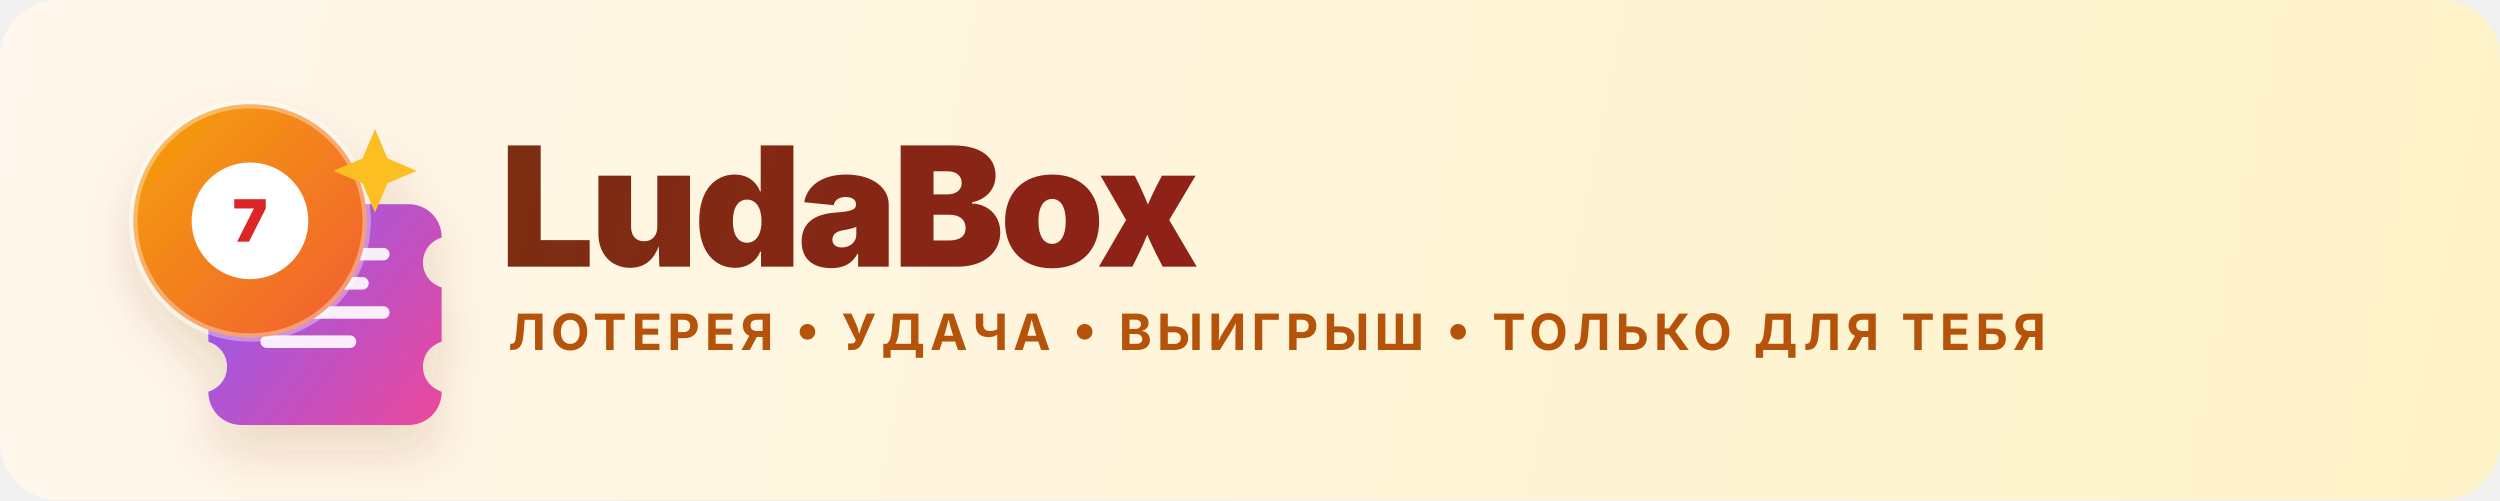
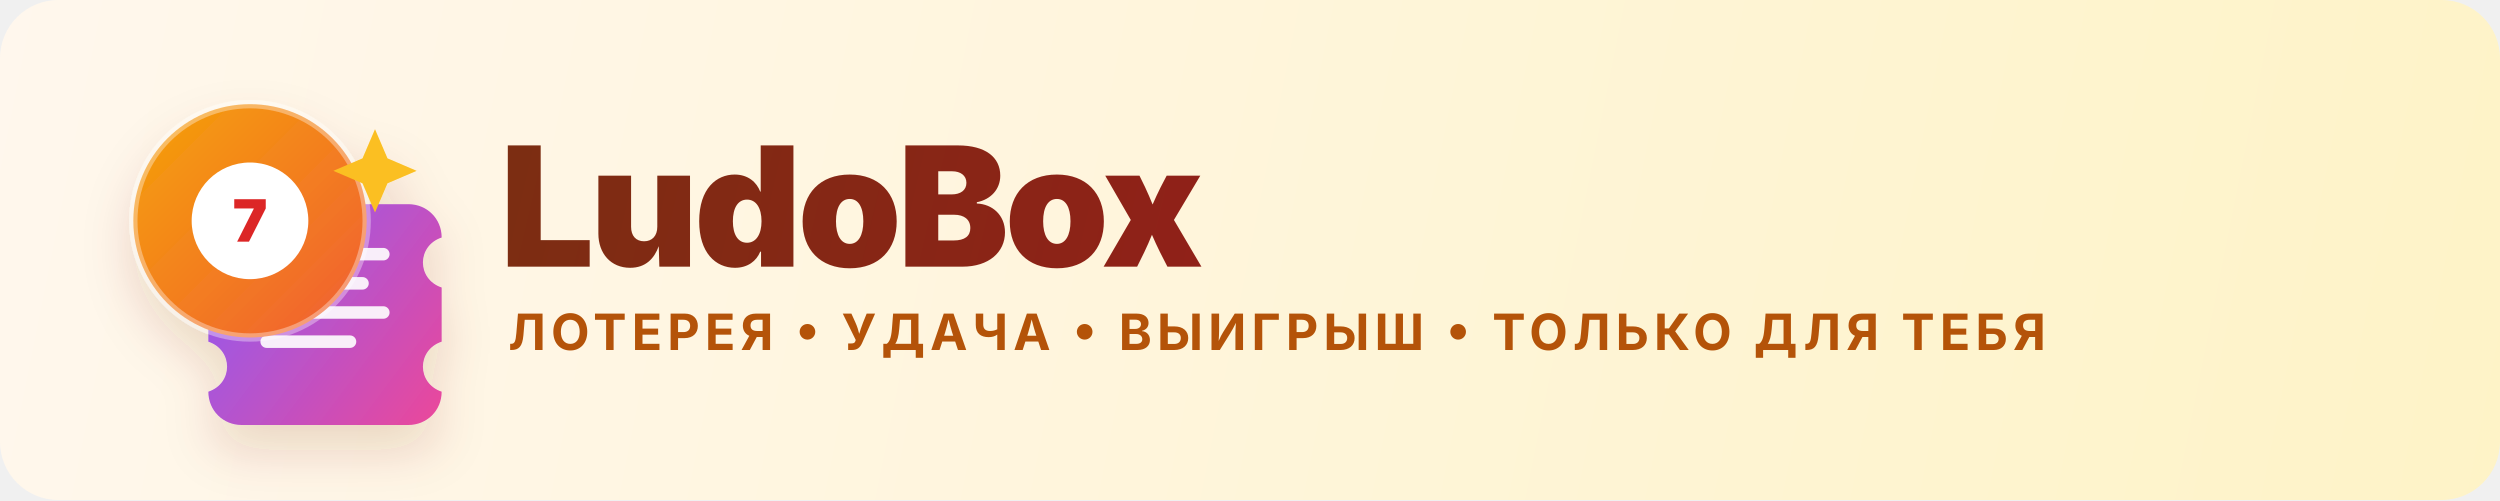
<svg xmlns="http://www.w3.org/2000/svg" width="1200" height="240" viewBox="0 0 1200 240" fill="none">
  <defs>
    <linearGradient id="bg" x1="0" y1="0" x2="1200" y2="240" gradientUnits="userSpaceOnUse">
      <stop stop-color="#FFF7ED" />
      <stop offset="1" stop-color="#FEF3C7" />
    </linearGradient>
    <linearGradient id="ballGrad" x1="36" y1="36" x2="180" y2="180" gradientUnits="userSpaceOnUse">
      <stop stop-color="#F59E0B" />
      <stop offset="1" stop-color="#EF4444" />
    </linearGradient>
    <linearGradient id="ticketGrad" x1="70" y1="80" x2="190" y2="170" gradientUnits="userSpaceOnUse">
      <stop stop-color="#8B5CF6" />
      <stop offset="1" stop-color="#EC4899" />
    </linearGradient>
    <linearGradient id="textGrad" x1="250" y1="60" x2="720" y2="170" gradientUnits="userSpaceOnUse">
      <stop stop-color="#7C2D12" />
      <stop offset="1" stop-color="#991B1B" />
    </linearGradient>
    <filter id="shadow" x="-20%" y="-20%" width="160%" height="160%">
      <feDropShadow dx="0" dy="12" stdDeviation="12" flood-color="#7C2D12" flood-opacity="0.16" />
    </filter>
  </defs>
  <rect width="1200" height="240" rx="28" fill="url(#bg)" />
  <g transform="translate(28 28)" filter="url(#shadow)">
    <path d="M72 86              C72 77 79 70 88 70              H168              C177 70 184 77 184 86              C172 90 172 106 184 110              V136              C172 140 172 156 184 160              C184 169 177 176 168 176              H88              C79 176 72 169 72 160              C84 156 84 140 72 136              V110              C84 106 84 90 72 86Z" fill="url(#ticketGrad)" />
    <path d="M100 94H156M100 108H146M100 122H156M100 136H140" stroke="white" stroke-width="6" stroke-linecap="round" opacity="0.9" />
    <circle cx="92" cy="78" r="56" fill="url(#ballGrad)" />
    <circle cx="92" cy="78" r="56" stroke="white" stroke-opacity="0.35" stroke-width="4" />
    <circle cx="92" cy="78" r="28" fill="white" />
    <text x="92" y="88" text-anchor="middle" font-family="Inter, Segoe UI, Arial, sans-serif" font-size="28" font-weight="900" fill="#DC2626">7</text>
    <path d="M152 34L158 48L172 54L158 60L152 74L146 60L132 54L146 48L152 34Z" fill="#FBBF24" />
  </g>
  <g>
-     <text x="240" y="128" font-family="Inter, Segoe UI, Arial, sans-serif" font-size="80" font-weight="900" letter-spacing="-2" fill="url(#textGrad)">LudaBox</text>
+     <text x="240" y="128" font-family="Inter, Segoe UI, Arial, sans-serif" font-size="80" font-weight="900" letter-spacing="-2" fill="url(#textGrad)">LudoBox</text>
    <text x="244" y="168" font-family="Inter, Segoe UI, Arial, sans-serif" font-size="24" font-weight="700" letter-spacing="2.5" fill="#B45309">ЛОТЕРЕЯ • УДАЧА • ВЫИГРЫШ • ТОЛЬКО ДЛЯ ТЕБЯ</text>
  </g>
</svg>
